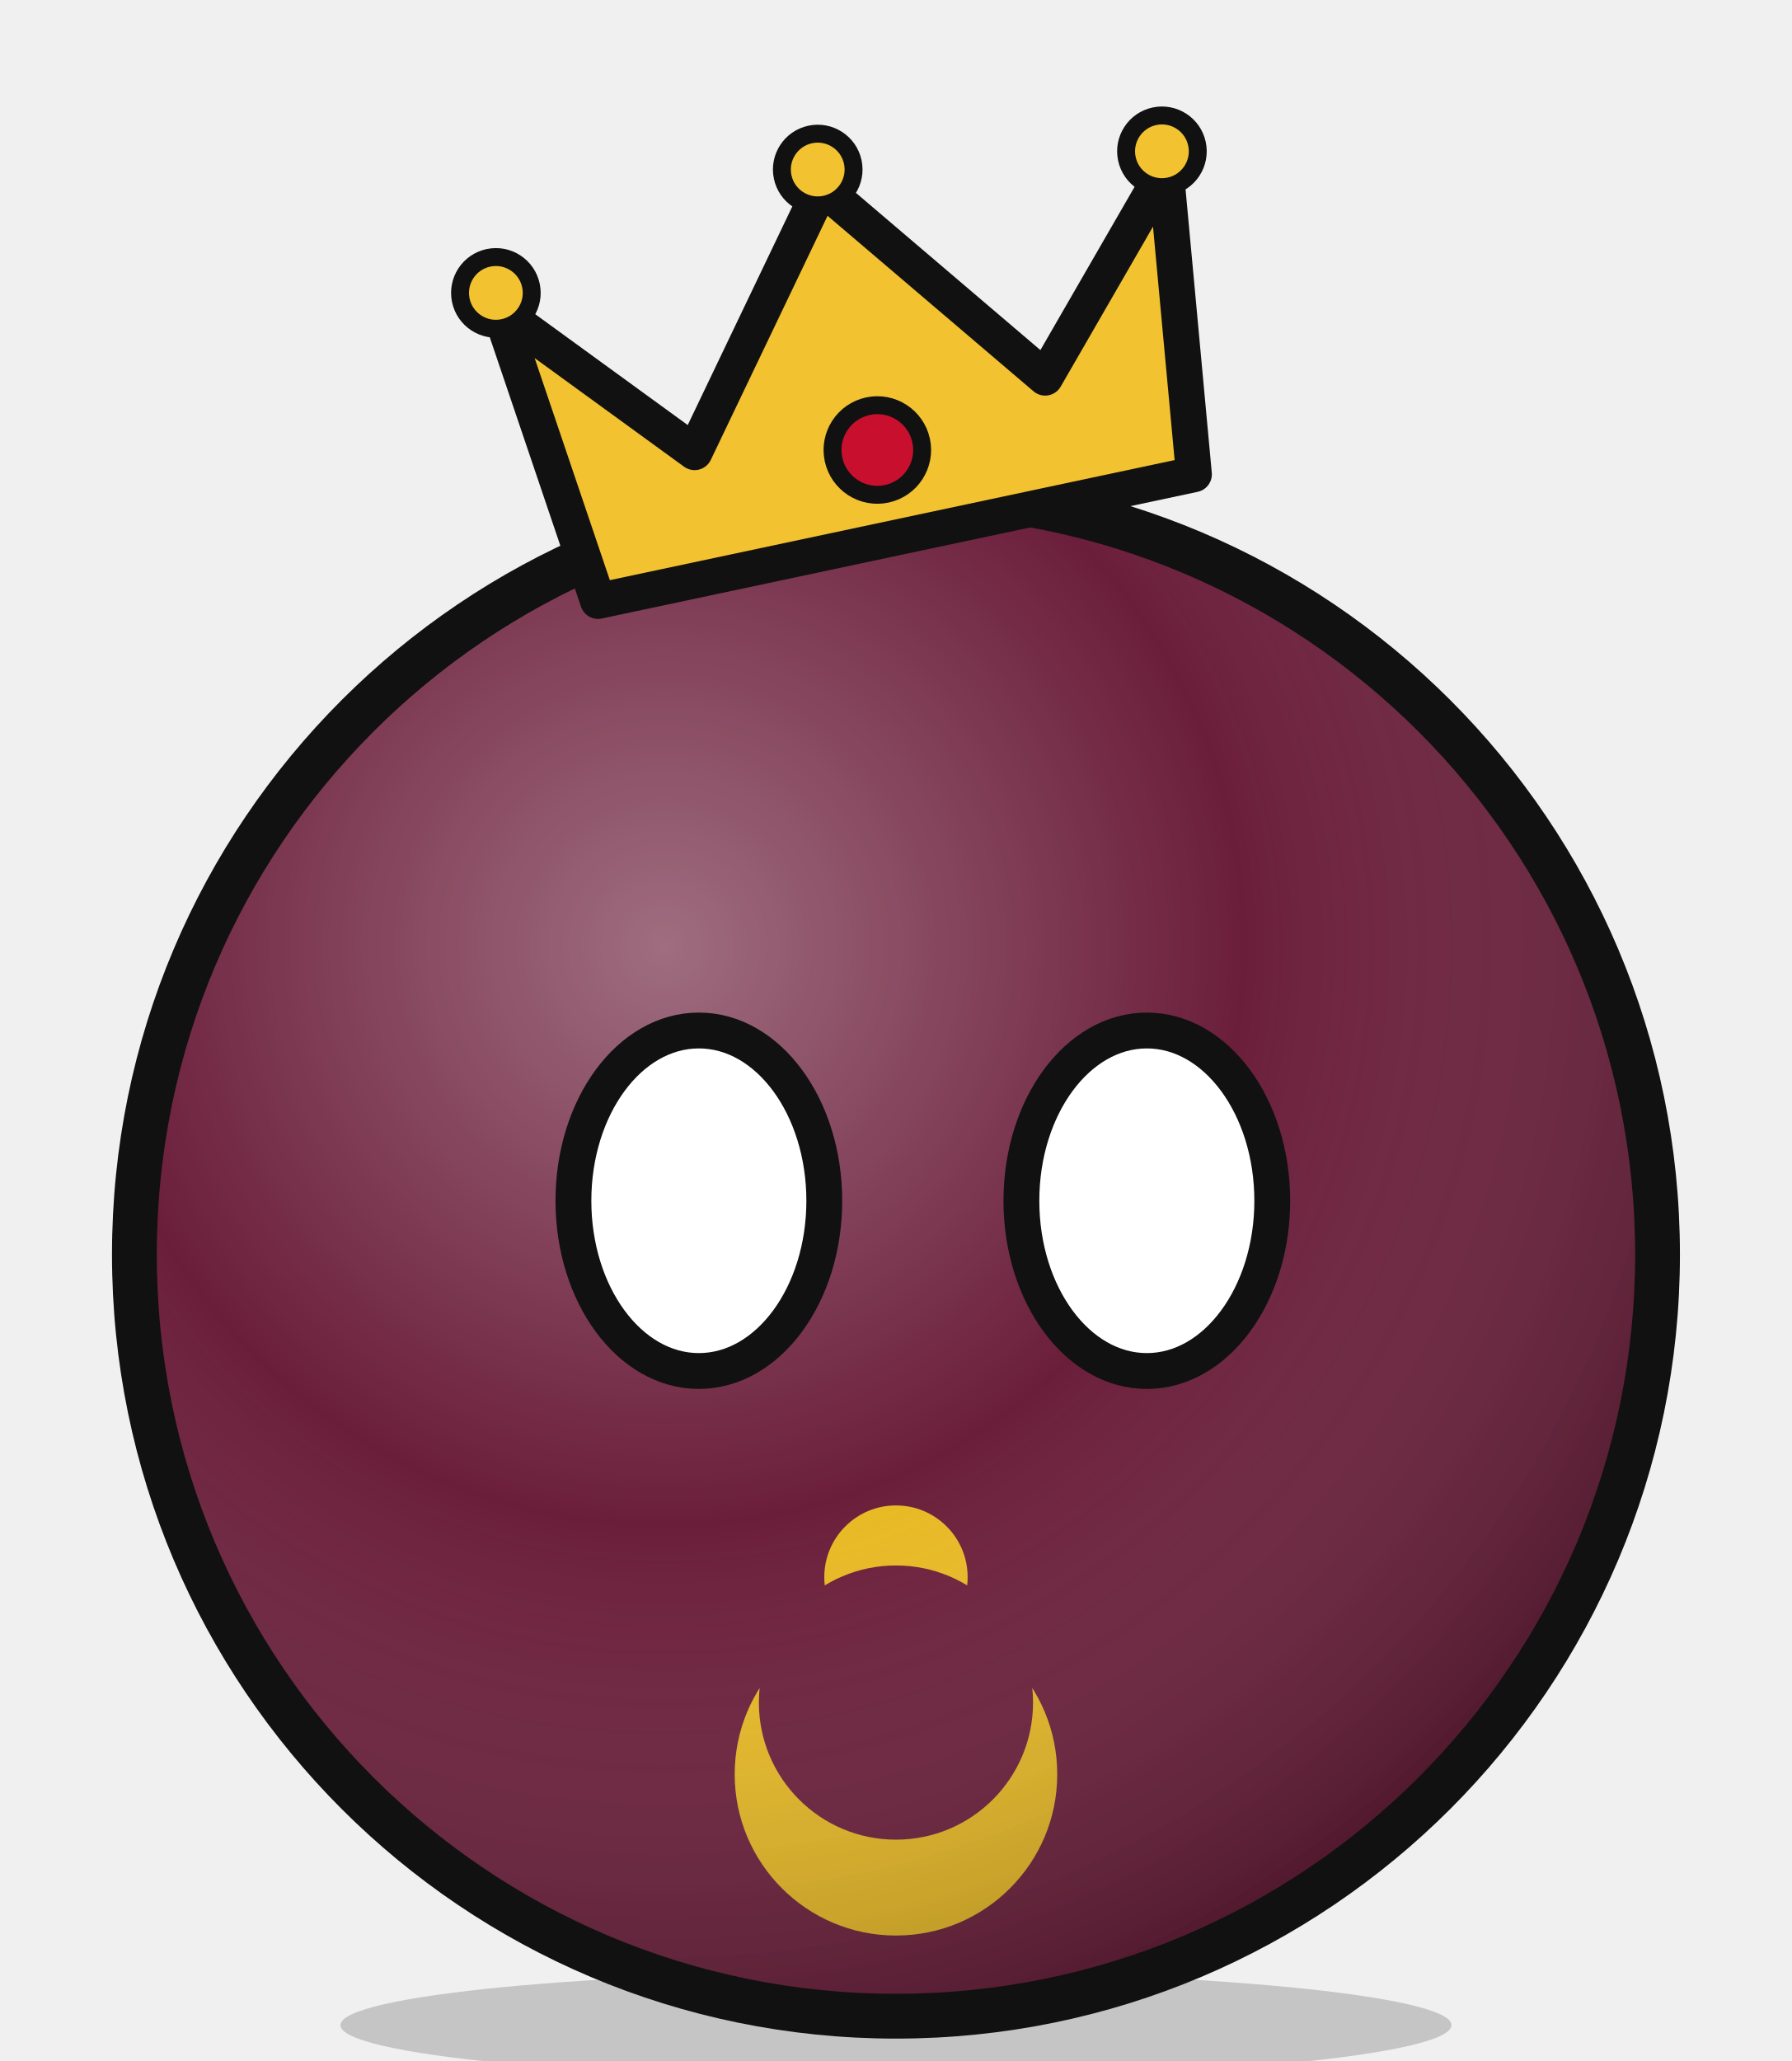
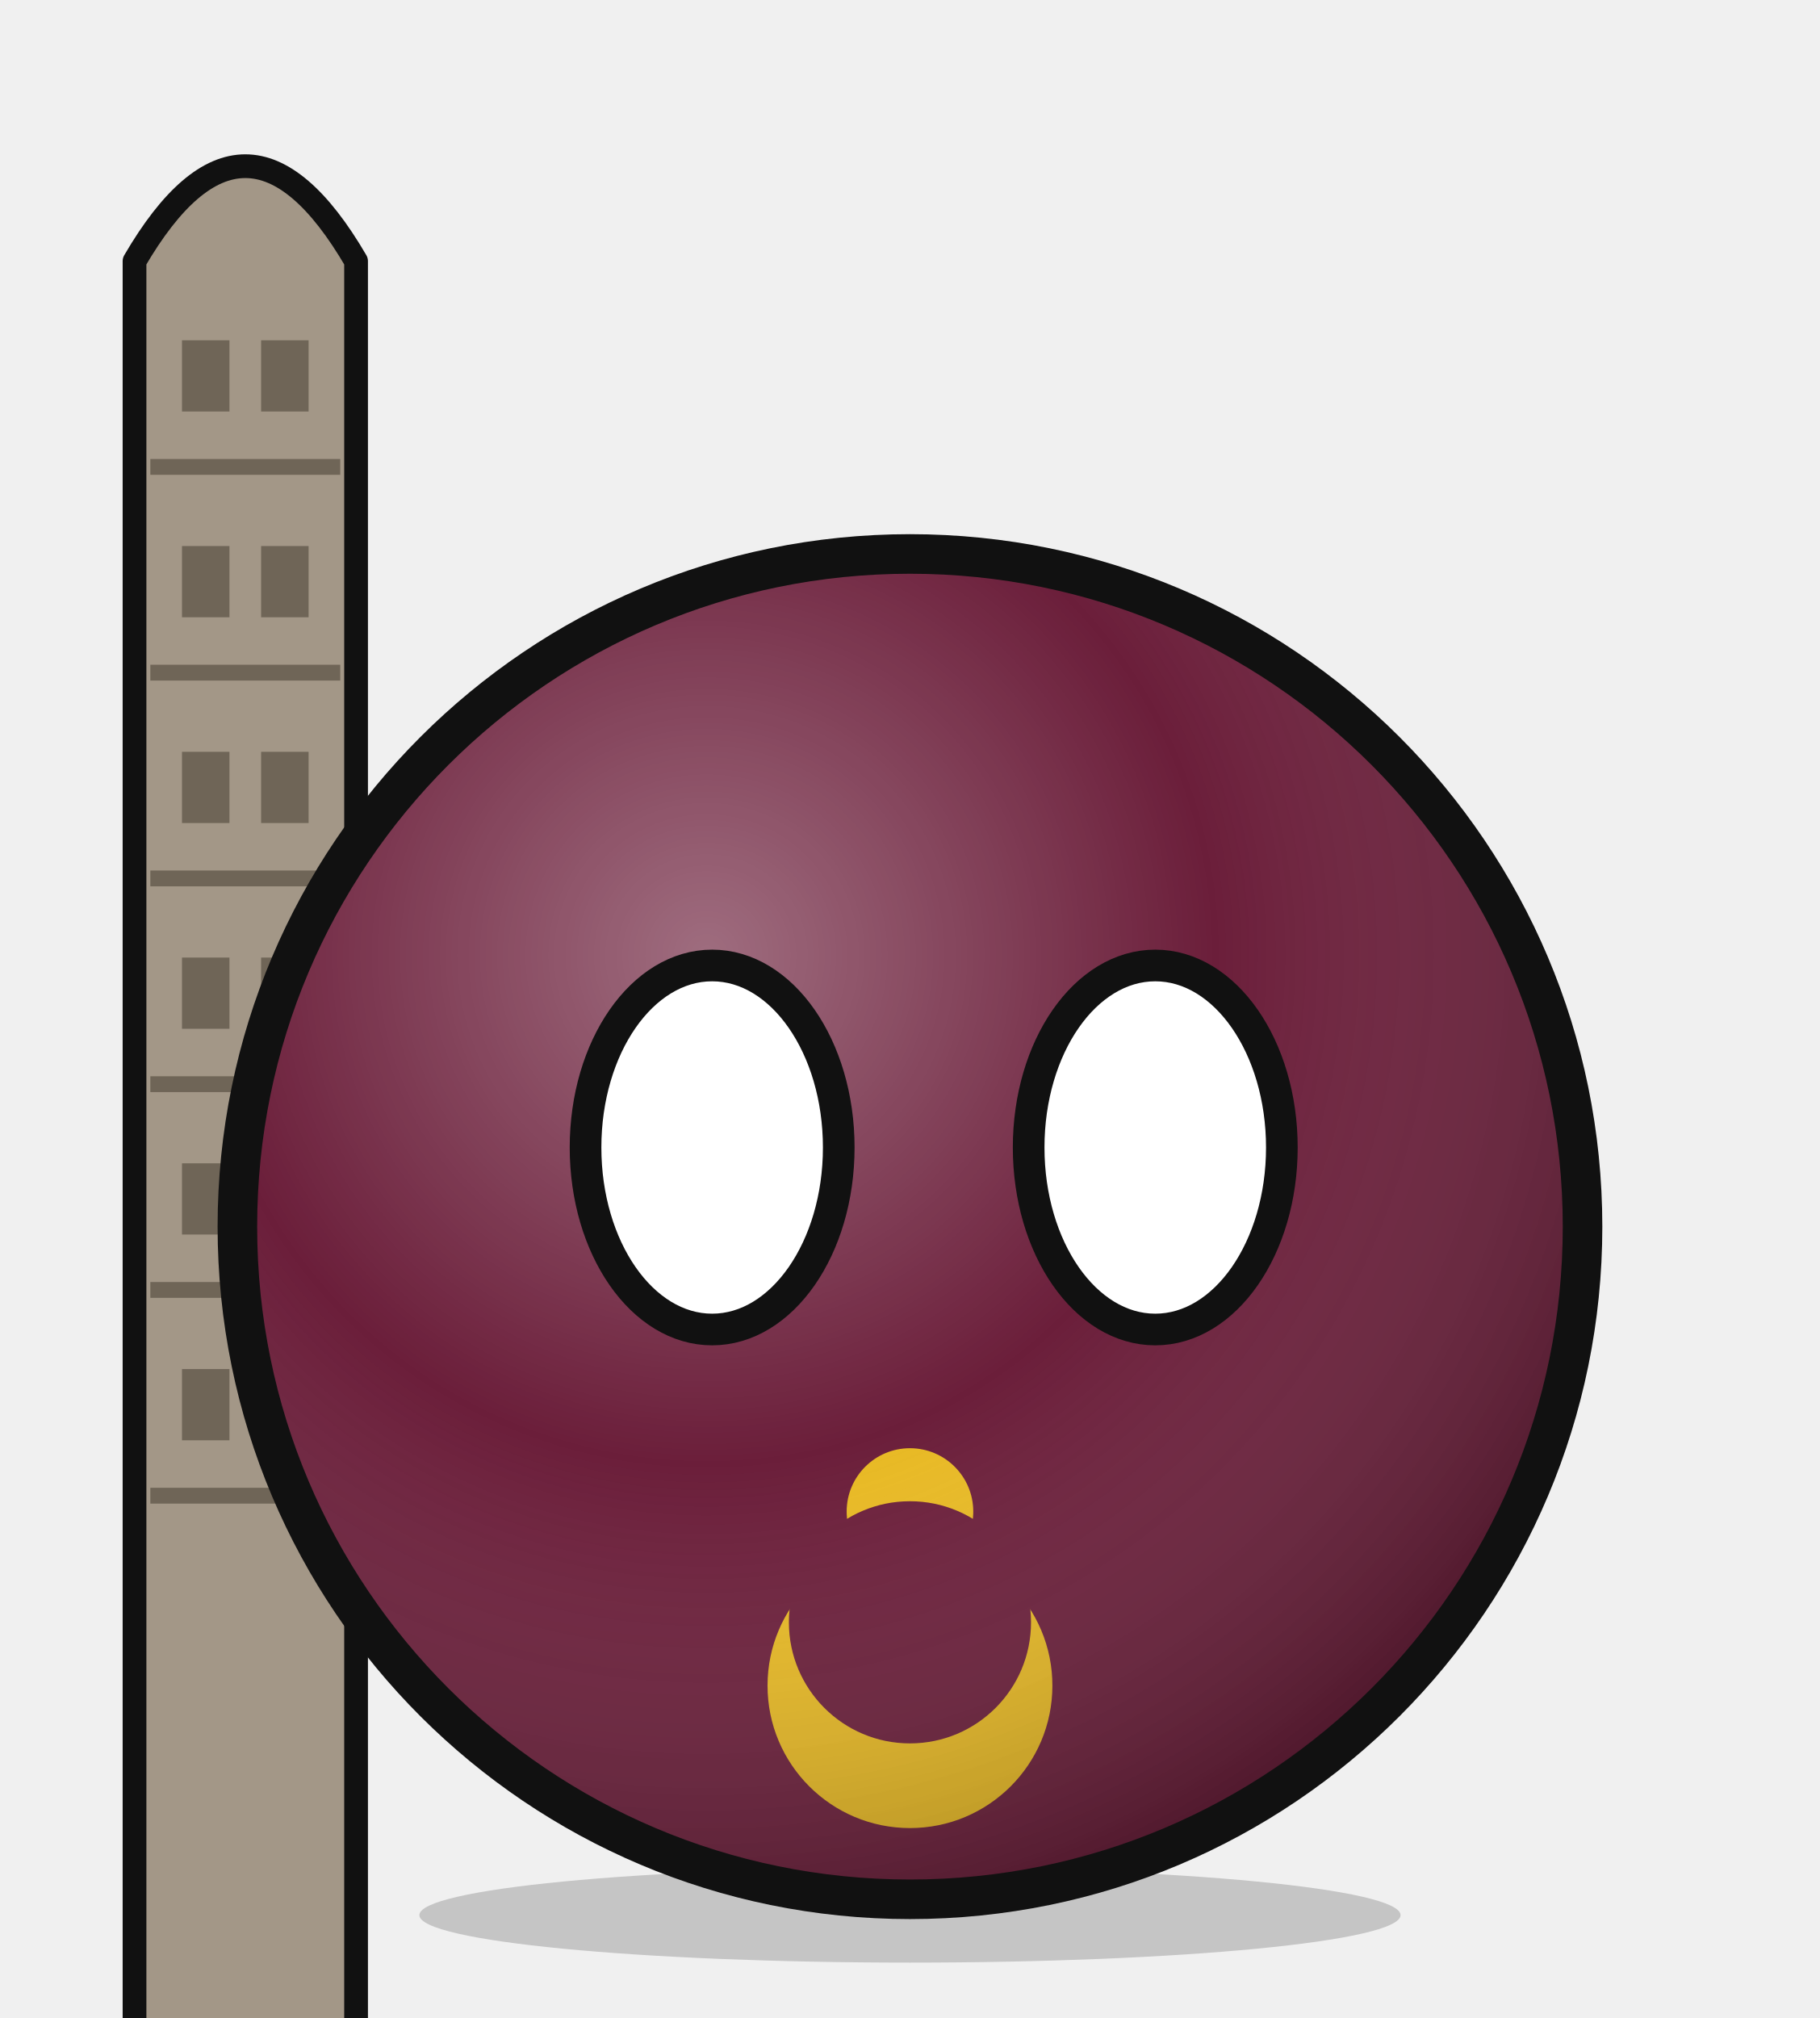
- <svg xmlns="http://www.w3.org/2000/svg" viewBox="0 -30 200 230" width="200" height="230">
+ <svg xmlns="http://www.w3.org/2000/svg" viewBox="-15 -45 230 255" width="230" height="255">
  <defs>
    <clipPath id="c">
      <circle cx="100" cy="110" r="85" />
    </clipPath>
    <radialGradient id="brilho" cx="35%" cy="30%" r="75%">
      <stop offset="0" stop-color="#fff" stop-opacity="0.35" />
      <stop offset="0.5" stop-color="#fff" stop-opacity="0" />
      <stop offset="1" stop-color="#000" stop-opacity="0.28" />
    </radialGradient>
  </defs>
-   <ellipse cx="100" cy="196" rx="62" ry="6" fill="#000" opacity="0.18" />
+   <g>
+     <path d="M2,212 V-12 Q16,-36 30,-12 V212 Z" fill="#A39787" stroke="#111" stroke-width="3" stroke-linejoin="round" />
+     <rect x="8" y="-2" width="6" height="9" fill="#6f6557" />
+     <rect x="18" y="-2" width="6" height="9" fill="#6f6557" />
+     <path d="M4,14 H28" stroke="#6f6557" stroke-width="2" />
+     <rect x="8" y="24" width="6" height="9" fill="#6f6557" />
+     <rect x="18" y="24" width="6" height="9" fill="#6f6557" />
+     <path d="M4,40 H28" stroke="#6f6557" stroke-width="2" />
+     <rect x="8" y="50" width="6" height="9" fill="#6f6557" />
+     <rect x="18" y="50" width="6" height="9" fill="#6f6557" />
+     <path d="M4,66 H28" stroke="#6f6557" stroke-width="2" />
+     <rect x="8" y="76" width="6" height="9" fill="#6f6557" />
+     <rect x="18" y="76" width="6" height="9" fill="#6f6557" />
+     <path d="M4,92 H28" stroke="#6f6557" stroke-width="2" />
+     <rect x="8" y="102" width="6" height="9" fill="#6f6557" />
+     <rect x="18" y="102" width="6" height="9" fill="#6f6557" />
+     <path d="M4,118 H28" stroke="#6f6557" stroke-width="2" />
+     <rect x="8" y="128" width="6" height="9" fill="#6f6557" />
+     <rect x="18" y="128" width="6" height="9" fill="#6f6557" />
+     <path d="M4,144 H28" stroke="#6f6557" stroke-width="2" />
+   </g>
+   <ellipse cx="100" cy="197" rx="62" ry="6" fill="#000" opacity="0.18" />
  <g clip-path="url(#c)">
    <rect x="0" y="20" width="200" height="180" fill="#6B1E3A" />
    <circle cx="100" cy="146" r="8" fill="#E8B923" />
    <circle cx="100" cy="168" r="18" fill="#E8B923" />
    <circle cx="100" cy="160" r="15.3" fill="#6B1E3A" />
    <circle cx="100" cy="110" r="85" fill="url(#brilho)" />
  </g>
  <circle cx="100" cy="110" r="85" fill="none" stroke="#111" stroke-width="5" />
-   <ellipse cx="78" cy="104" rx="14" ry="19" fill="#fff" stroke="#111" stroke-width="4" />
-   <ellipse cx="128" cy="104" rx="14" ry="19" fill="#fff" stroke="#111" stroke-width="4" />
-   <g transform="translate(100 30) rotate(-12)">
-     <path d="M-34,0 L-38,-34 L-20,-14 L0,-40 L20,-14 L38,-34 L34,0 Z" fill="#F2C230" stroke="#111" stroke-width="4" stroke-linejoin="round" />
-     <circle cx="0" cy="-10" r="5" fill="#C8102E" stroke="#111" stroke-width="2" />
-     <circle cx="-38" cy="-36" r="4" fill="#F2C230" stroke="#111" stroke-width="2" />
-     <circle cx="0" cy="-42" r="4" fill="#F2C230" stroke="#111" stroke-width="2" />
-     <circle cx="38" cy="-36" r="4" fill="#F2C230" stroke="#111" stroke-width="2" />
-   </g>
+   <ellipse cx="75" cy="100" rx="16" ry="23" fill="#fff" stroke="#111" stroke-width="4" />
+   <ellipse cx="131" cy="100" rx="16" ry="23" fill="#fff" stroke="#111" stroke-width="4" />
</svg>
